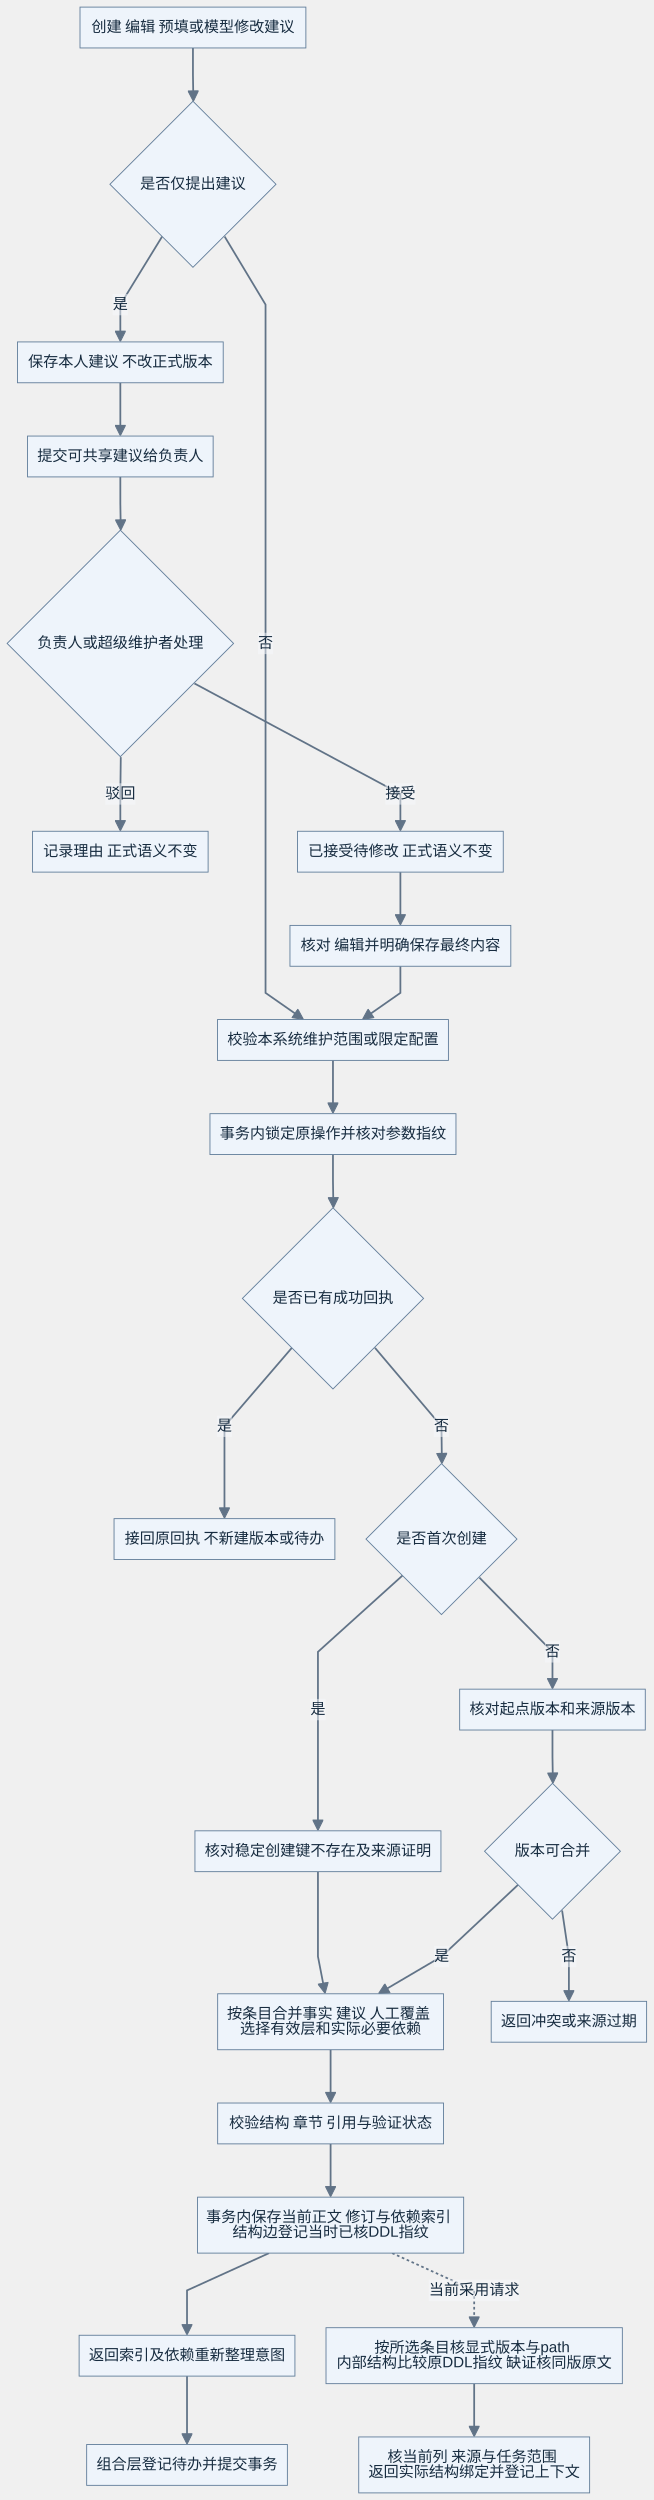
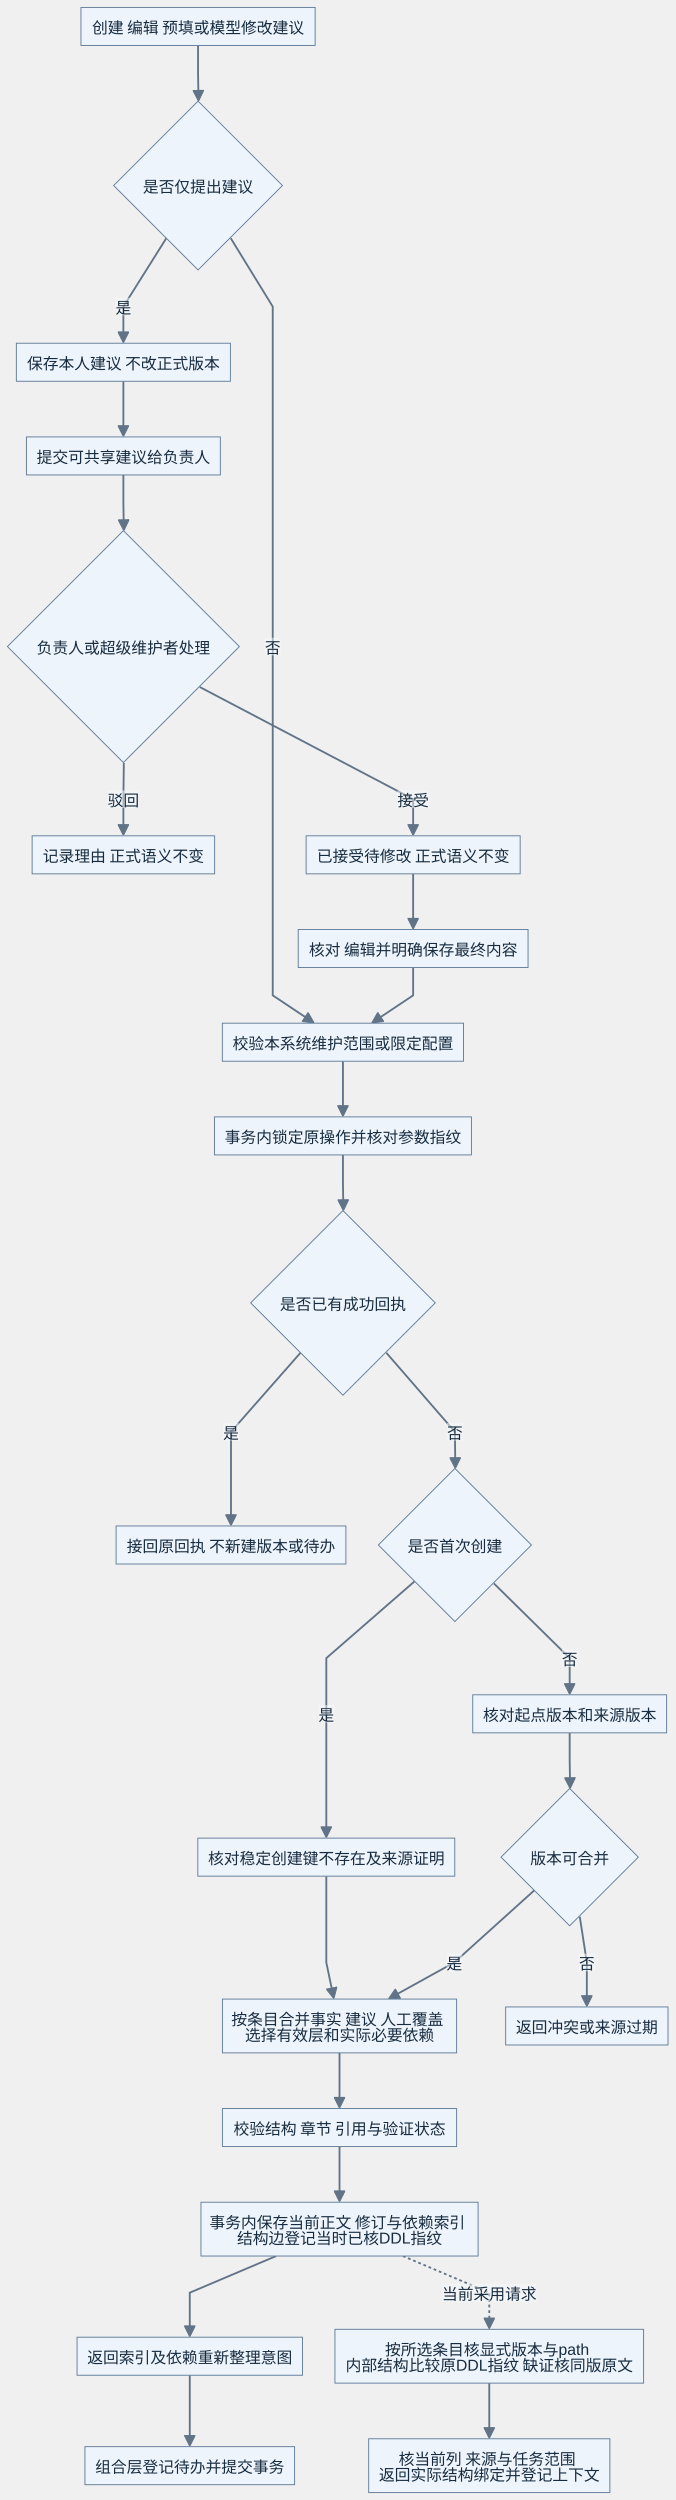
- <svg xmlns="http://www.w3.org/2000/svg" aria-roledescription="flowchart-v2" role="graphics-document document" viewBox="-8 -8 736.086 2815" height="2815" width="736.086" id="diagramF02">
+ <svg xmlns="http://www.w3.org/2000/svg" aria-roledescription="flowchart-v2" role="graphics-document document" viewBox="-8 -8 728.117 2695" height="2695" width="728.117" id="diagramF02">
  <style>#diagramF02{font-family:PingFang SC,Microsoft YaHei,Arial,sans-serif;font-size:17px;fill:#172c40;}#diagramF02 .error-icon{fill:#ffffff;}#diagramF02 .error-text{fill:#000000;stroke:#000000;}#diagramF02 .edge-thickness-normal{stroke-width:2px;}#diagramF02 .edge-thickness-thick{stroke-width:3.5px;}#diagramF02 .edge-pattern-solid{stroke-dasharray:0;}#diagramF02 .edge-pattern-dashed{stroke-dasharray:3;}#diagramF02 .edge-pattern-dotted{stroke-dasharray:2;}#diagramF02 .marker{fill:#617387;stroke:#617387;}#diagramF02 .marker.cross{stroke:#617387;}#diagramF02 svg{font-family:PingFang SC,Microsoft YaHei,Arial,sans-serif;font-size:17px;}#diagramF02 .label{font-family:PingFang SC,Microsoft YaHei,Arial,sans-serif;color:#172c40;}#diagramF02 .cluster-label text{fill:#000000;}#diagramF02 .cluster-label span,#diagramF02 p{color:#000000;}#diagramF02 .label text,#diagramF02 span,#diagramF02 p{fill:#172c40;color:#172c40;}#diagramF02 .node rect,#diagramF02 .node circle,#diagramF02 .node ellipse,#diagramF02 .node polygon,#diagramF02 .node path{fill:#eef4fb;stroke:#607c99;stroke-width:1px;}#diagramF02 .flowchart-label text{text-anchor:middle;}#diagramF02 .node .katex path{fill:#000;stroke:#000;stroke-width:1px;}#diagramF02 .node .label{text-align:center;}#diagramF02 .node.clickable{cursor:pointer;}#diagramF02 .arrowheadPath{fill:#0b0b0b;}#diagramF02 .edgePath .path{stroke:#617387;stroke-width:2.0px;}#diagramF02 .flowchart-link{stroke:#617387;fill:none;}#diagramF02 .edgeLabel{background-color:#f5f8fb;text-align:center;}#diagramF02 .edgeLabel rect{opacity:0.5;background-color:#f5f8fb;fill:#f5f8fb;}#diagramF02 .labelBkg{background-color:rgba(245, 248, 251, 0.5);}#diagramF02 .cluster rect{fill:#f7f9fc;stroke:#bccbd9;stroke-width:1px;}#diagramF02 .cluster text{fill:#000000;}#diagramF02 .cluster span,#diagramF02 p{color:#000000;}#diagramF02 div.mermaidTooltip{position:absolute;text-align:center;max-width:200px;padding:2px;font-family:PingFang SC,Microsoft YaHei,Arial,sans-serif;font-size:12px;background:#ffffff;border:1px solid hsl(0, 0%, 90%);border-radius:2px;pointer-events:none;z-index:100;}#diagramF02 .flowchartTitleText{text-anchor:middle;font-size:18px;fill:#172c40;}#diagramF02 :root{--mermaid-font-family:PingFang SC,Microsoft YaHei,Arial,sans-serif;}</style>
  <g>
    <marker orient="auto" markerHeight="12" markerWidth="12" markerUnits="userSpaceOnUse" refY="5" refX="6" viewBox="0 0 10 10" class="marker flowchart" id="diagramF02_flowchart-pointEnd">
      <path style="stroke-width: 1; stroke-dasharray: 1, 0;" class="arrowMarkerPath" d="M 0 0 L 10 5 L 0 10 z" />
    </marker>
    <marker orient="auto" markerHeight="12" markerWidth="12" markerUnits="userSpaceOnUse" refY="5" refX="4.5" viewBox="0 0 10 10" class="marker flowchart" id="diagramF02_flowchart-pointStart">
      <path style="stroke-width: 1; stroke-dasharray: 1, 0;" class="arrowMarkerPath" d="M 0 5 L 10 10 L 10 0 z" />
    </marker>
    <marker orient="auto" markerHeight="11" markerWidth="11" markerUnits="userSpaceOnUse" refY="5" refX="11" viewBox="0 0 10 10" class="marker flowchart" id="diagramF02_flowchart-circleEnd">
      <circle style="stroke-width: 1; stroke-dasharray: 1, 0;" class="arrowMarkerPath" r="5" cy="5" cx="5" />
    </marker>
    <marker orient="auto" markerHeight="11" markerWidth="11" markerUnits="userSpaceOnUse" refY="5" refX="-1" viewBox="0 0 10 10" class="marker flowchart" id="diagramF02_flowchart-circleStart">
      <circle style="stroke-width: 1; stroke-dasharray: 1, 0;" class="arrowMarkerPath" r="5" cy="5" cx="5" />
    </marker>
    <marker orient="auto" markerHeight="11" markerWidth="11" markerUnits="userSpaceOnUse" refY="5.2" refX="12" viewBox="0 0 11 11" class="marker cross flowchart" id="diagramF02_flowchart-crossEnd">
      <path style="stroke-width: 2; stroke-dasharray: 1, 0;" class="arrowMarkerPath" d="M 1,1 l 9,9 M 10,1 l -9,9" />
    </marker>
    <marker orient="auto" markerHeight="11" markerWidth="11" markerUnits="userSpaceOnUse" refY="5.2" refX="-1" viewBox="0 0 11 11" class="marker cross flowchart" id="diagramF02_flowchart-crossStart">
      <path style="stroke-width: 2; stroke-dasharray: 1, 0;" class="arrowMarkerPath" d="M 1,1 l 9,9 M 10,1 l -9,9" />
    </marker>
    <g class="root">
      <g class="clusters" />
      <g class="edgePaths">
-         <path marker-end="url(#diagramF02_flowchart-pointEnd)" style="fill:none;" class="edge-thickness-normal edge-pattern-solid flowchart-link LS-A LE-P" id="L-A-P-0" d="M209.25,46L209.25,76L209.663,101.201" />
-         <path marker-end="url(#diagramF02_flowchart-pointEnd)" style="fill:none;" class="edge-thickness-normal edge-pattern-solid flowchart-link LS-P LE-Q" id="L-P-Q-0" d="M174.566,258.316L127.5,335L127.5,371.7" />
-         <path marker-end="url(#diagramF02_flowchart-pointEnd)" style="fill:none;" class="edge-thickness-normal edge-pattern-solid flowchart-link LS-Q LE-Submit" id="L-Q-Submit-0" d="M127.5,423L127.5,453L127.5,477.7" />
-         <path marker-end="url(#diagramF02_flowchart-pointEnd)" style="fill:none;" class="edge-thickness-normal edge-pattern-solid flowchart-link LS-Submit LE-Decision" id="L-Submit-Decision-0" d="M127.5,529L127.5,559L127.913,584.201" />
-         <path marker-end="url(#diagramF02_flowchart-pointEnd)" style="fill:none;" class="edge-thickness-normal edge-pattern-solid flowchart-link LS-Decision LE-Rejected" id="L-Decision-Rejected-0" d="M128,844.5L127.5,886L127.5,922.7" />
-         <path marker-end="url(#diagramF02_flowchart-pointEnd)" style="fill:none;" class="edge-thickness-normal edge-pattern-solid flowchart-link LS-Decision LE-Accepted" id="L-Decision-Accepted-0" d="M210.926,761.574L442.836,886L442.836,922.7" />
-         <path marker-end="url(#diagramF02_flowchart-pointEnd)" style="fill:none;" class="edge-thickness-normal edge-pattern-solid flowchart-link LS-Accepted LE-R" id="L-Accepted-R-0" d="M442.836,974L442.836,1004L442.836,1028.7" />
-         <path marker-end="url(#diagramF02_flowchart-pointEnd)" style="fill:none;" class="edge-thickness-normal edge-pattern-solid flowchart-link LS-P LE-S" id="L-P-S-0" d="M244.934,258.316L291,335L291,400L291,453L291,506L291,559L291,716.5L291,886L291,951L291,1004L291,1057L291,1110L329.627,1136.966" />
-         <path marker-end="url(#diagramF02_flowchart-pointEnd)" style="fill:none;" class="edge-thickness-normal edge-pattern-solid flowchart-link LS-R LE-S" id="L-R-S-0" d="M442.836,1080L442.836,1110L404.209,1136.966" />
-         <path marker-end="url(#diagramF02_flowchart-pointEnd)" style="fill:none;" class="edge-thickness-normal edge-pattern-solid flowchart-link LS-S LE-O" id="L-S-O-0" d="M366.918,1186L366.918,1216L366.918,1240.7" />
-         <path marker-end="url(#diagramF02_flowchart-pointEnd)" style="fill:none;" class="edge-thickness-normal edge-pattern-solid flowchart-link LS-O LE-J" id="L-O-J-0" d="M366.918,1292L366.918,1322L367.331,1347.201" />
-         <path marker-end="url(#diagramF02_flowchart-pointEnd)" style="fill:none;" class="edge-thickness-normal edge-pattern-solid flowchart-link LS-J LE-T" id="L-J-T-0" d="M320.601,1509.683L244.75,1598L244.75,1696.7" />
-         <path marker-end="url(#diagramF02_flowchart-pointEnd)" style="fill:none;" class="edge-thickness-normal edge-pattern-solid flowchart-link LS-J LE-N" id="L-J-N-0" d="M414.235,1509.683L489.086,1598L489.524,1635.2" />
-         <path marker-end="url(#diagramF02_flowchart-pointEnd)" style="fill:none;" class="edge-thickness-normal edge-pattern-solid flowchart-link LS-N LE-K" id="L-N-K-0" d="M445.156,1766.07L350.004,1852L350.004,1917L350.004,1970L350.004,2048.2" />
-         <path marker-end="url(#diagramF02_flowchart-pointEnd)" style="fill:none;" class="edge-thickness-normal edge-pattern-solid flowchart-link LS-N LE-B" id="L-N-B-0" d="M531.749,1768.337L614.086,1852L614.086,1888.7" />
-         <path marker-end="url(#diagramF02_flowchart-pointEnd)" style="fill:none;" class="edge-thickness-normal edge-pattern-solid flowchart-link LS-K LE-E" id="L-K-E-0" d="M350.004,2099.5L350.004,2195L357.138,2231.797" />
-         <path marker-end="url(#diagramF02_flowchart-pointEnd)" style="fill:none;" class="edge-thickness-normal edge-pattern-solid flowchart-link LS-B LE-C" id="L-B-C-0" d="M614.086,1940L614.086,1970L614.499,1995.201" />
-         <path marker-end="url(#diagramF02_flowchart-pointEnd)" style="fill:none;" class="edge-thickness-normal edge-pattern-solid flowchart-link LS-C LE-D" id="L-C-D-0" d="M624.916,2143.17L632.586,2195L632.586,2240.2" />
-         <path marker-end="url(#diagramF02_flowchart-pointEnd)" style="fill:none;" class="edge-thickness-normal edge-pattern-solid flowchart-link LS-C LE-E" id="L-C-E-0" d="M575.341,2114.255L489.254,2195L422.394,2234.314" />
-         <path marker-end="url(#diagramF02_flowchart-pointEnd)" style="fill:none;" class="edge-thickness-normal edge-pattern-solid flowchart-link LS-E LE-F" id="L-E-F-0" d="M364.254,2300L364.254,2330L364.254,2354.7" />
-         <path marker-end="url(#diagramF02_flowchart-pointEnd)" style="fill:none;" class="edge-thickness-normal edge-pattern-solid flowchart-link LS-F LE-G" id="L-F-G-0" d="M364.254,2406L364.254,2436L364.254,2460.7" />
-         <path marker-end="url(#diagramF02_flowchart-pointEnd)" style="fill:none;" class="edge-thickness-normal edge-pattern-solid flowchart-link LS-G LE-H" id="L-G-H-0" d="M294.968,2529L202.586,2571L202.586,2616.2" />
-         <path marker-end="url(#diagramF02_flowchart-pointEnd)" style="fill:none;" class="edge-thickness-normal edge-pattern-solid flowchart-link LS-H LE-I" id="L-H-I-0" d="M202.586,2667.5L202.586,2706L202.586,2739.2" />
-         <path marker-end="url(#diagramF02_flowchart-pointEnd)" style="fill:none;stroke-width:2px;stroke-dasharray:3;" class="edge-thickness-normal edge-pattern-dotted flowchart-link LS-G LE-Read" id="L-G-Read-0" d="M433.54,2529L525.922,2571L525.922,2607.7" />
-         <path marker-end="url(#diagramF02_flowchart-pointEnd)" style="fill:none;" class="edge-thickness-normal edge-pattern-solid flowchart-link LS-Read LE-Bound" id="L-Read-Bound-0" d="M525.922,2676L525.922,2706L525.922,2730.7" />
+         <path marker-end="url(#diagramF02_flowchart-pointEnd)" style="fill:none;" class="edge-thickness-normal edge-pattern-solid flowchart-link LS-A LE-P" id="L-A-P-0" d="M205.5,41L205.5,71L205.913,96.201" />
+         <path marker-end="url(#diagramF02_flowchart-pointEnd)" style="fill:none;" class="edge-thickness-normal edge-pattern-solid flowchart-link LS-P LE-Q" id="L-P-Q-0" d="M171.282,248.782L125,322.5L125,356.7" />
+         <path marker-end="url(#diagramF02_flowchart-pointEnd)" style="fill:none;" class="edge-thickness-normal edge-pattern-solid flowchart-link LS-Q LE-Submit" id="L-Q-Submit-0" d="M125,403L125,433L125,457.7" />
+         <path marker-end="url(#diagramF02_flowchart-pointEnd)" style="fill:none;" class="edge-thickness-normal edge-pattern-solid flowchart-link LS-Submit LE-Decision" id="L-Submit-Decision-0" d="M125,504L125,534L125.413,559.201" />
+         <path marker-end="url(#diagramF02_flowchart-pointEnd)" style="fill:none;" class="edge-thickness-normal edge-pattern-solid flowchart-link LS-Decision LE-Rejected" id="L-Decision-Rejected-0" d="M125.5,814.5L125,853.5L125,887.7" />
+         <path marker-end="url(#diagramF02_flowchart-pointEnd)" style="fill:none;" class="edge-thickness-normal edge-pattern-solid flowchart-link LS-Decision LE-Accepted" id="L-Decision-Accepted-0" d="M207.38,732.62L437.367,853.5L437.367,887.7" />
+         <path marker-end="url(#diagramF02_flowchart-pointEnd)" style="fill:none;" class="edge-thickness-normal edge-pattern-solid flowchart-link LS-Accepted LE-R" id="L-Accepted-R-0" d="M437.367,934L437.367,964L437.367,988.7" />
+         <path marker-end="url(#diagramF02_flowchart-pointEnd)" style="fill:none;" class="edge-thickness-normal edge-pattern-solid flowchart-link LS-P LE-S" id="L-P-S-0" d="M240.718,248.782L286,322.5L286,382.5L286,433L286,483.5L286,534L286,689L286,853.5L286,913.5L286,964L286,1014.5L286,1065L326.552,1092.058" />
+         <path marker-end="url(#diagramF02_flowchart-pointEnd)" style="fill:none;" class="edge-thickness-normal edge-pattern-solid flowchart-link LS-R LE-S" id="L-R-S-0" d="M437.367,1035L437.367,1065L396.815,1092.058" />
+         <path marker-end="url(#diagramF02_flowchart-pointEnd)" style="fill:none;" class="edge-thickness-normal edge-pattern-solid flowchart-link LS-S LE-O" id="L-S-O-0" d="M361.684,1136L361.684,1166L361.684,1190.7" />
+         <path marker-end="url(#diagramF02_flowchart-pointEnd)" style="fill:none;" class="edge-thickness-normal edge-pattern-solid flowchart-link LS-O LE-J" id="L-O-J-0" d="M361.684,1237L361.684,1267L362.097,1292.201" />
+         <path marker-end="url(#diagramF02_flowchart-pointEnd)" style="fill:none;" class="edge-thickness-normal edge-pattern-solid flowchart-link LS-J LE-T" id="L-J-T-0" d="M315.943,1450.259L241,1535.5L241,1631.7" />
+         <path marker-end="url(#diagramF02_flowchart-pointEnd)" style="fill:none;" class="edge-thickness-normal edge-pattern-solid flowchart-link LS-J LE-N" id="L-J-N-0" d="M408.425,1450.259L482.367,1535.5L482.801,1570.2" />
+         <path marker-end="url(#diagramF02_flowchart-pointEnd)" style="fill:none;" class="edge-thickness-normal edge-pattern-solid flowchart-link LS-N LE-K" id="L-N-K-0" d="M438.988,1696.62L343.754,1779.5L343.754,1839.5L343.754,1890L343.754,1968.2" />
+         <path marker-end="url(#diagramF02_flowchart-pointEnd)" style="fill:none;" class="edge-thickness-normal edge-pattern-solid flowchart-link LS-N LE-B" id="L-N-B-0" d="M524.411,1698.956L606.117,1779.5L606.117,1813.7" />
+         <path marker-end="url(#diagramF02_flowchart-pointEnd)" style="fill:none;" class="edge-thickness-normal edge-pattern-solid flowchart-link LS-K LE-E" id="L-K-E-0" d="M343.754,2014.5L343.754,2107.5L350.892,2141.811" />
+         <path marker-end="url(#diagramF02_flowchart-pointEnd)" style="fill:none;" class="edge-thickness-normal edge-pattern-solid flowchart-link LS-B LE-C" id="L-B-C-0" d="M606.117,1860L606.117,1890L606.53,1915.201" />
+         <path marker-end="url(#diagramF02_flowchart-pointEnd)" style="fill:none;" class="edge-thickness-normal edge-pattern-solid flowchart-link LS-C LE-D" id="L-C-D-0" d="M616.988,2058.129L624.617,2107.5L624.617,2150.2" />
+         <path marker-end="url(#diagramF02_flowchart-pointEnd)" style="fill:none;" class="edge-thickness-normal edge-pattern-solid flowchart-link LS-C LE-E" id="L-C-E-0" d="M567.927,2029.81L481.754,2107.5L415.031,2144.433" />
+         <path marker-end="url(#diagramF02_flowchart-pointEnd)" style="fill:none;" class="edge-thickness-normal edge-pattern-solid flowchart-link LS-E LE-F" id="L-E-F-0" d="M358.004,2205L358.004,2235L358.004,2259.7" />
+         <path marker-end="url(#diagramF02_flowchart-pointEnd)" style="fill:none;" class="edge-thickness-normal edge-pattern-solid flowchart-link LS-F LE-G" id="L-F-G-0" d="M358.004,2306L358.004,2336L358.004,2360.7" />
+         <path marker-end="url(#diagramF02_flowchart-pointEnd)" style="fill:none;" class="edge-thickness-normal edge-pattern-solid flowchart-link LS-G LE-H" id="L-G-H-0" d="M289.66,2424L196.57,2463.5L196.57,2506.2" />
+         <path marker-end="url(#diagramF02_flowchart-pointEnd)" style="fill:none;" class="edge-thickness-normal edge-pattern-solid flowchart-link LS-H LE-I" id="L-H-I-0" d="M196.57,2552.5L196.57,2591L196.57,2624.2" />
+         <path marker-end="url(#diagramF02_flowchart-pointEnd)" style="fill:none;stroke-width:2px;stroke-dasharray:3;" class="edge-thickness-normal edge-pattern-dotted flowchart-link LS-G LE-Read" id="L-G-Read-0" d="M426.348,2424L519.438,2463.5L519.438,2497.7" />
+         <path marker-end="url(#diagramF02_flowchart-pointEnd)" style="fill:none;" class="edge-thickness-normal edge-pattern-solid flowchart-link LS-Read LE-Bound" id="L-Read-Bound-0" d="M519.438,2561L519.438,2591L519.438,2615.7" />
      </g>
      <g class="edgeLabels">
        <g class="edgeLabel">
          <g transform="translate(0, 0)" class="label">
            <rect height="0" width="0" ry="0" rx="0" />
            <text style="">
              <tspan class="row" x="0" dy="1em" xml:space="preserve" />
            </text>
          </g>
        </g>
-         <g transform="translate(127.5, 335)" class="edgeLabel">
-           <g transform="translate(-8.5, -12)" class="label">
-             <rect height="24" width="17" ry="0" rx="0" />
+         <g transform="translate(125, 322.5)" class="edgeLabel">
+           <g transform="translate(-8.5, -9.5)" class="label">
+             <rect height="19" width="17" ry="0" rx="0" />
            <text style="">
              <tspan class="row" x="0" dy="1em" xml:space="preserve">是</tspan>
            </text>
          </g>
        </g>
        <g class="edgeLabel">
          <g transform="translate(0, 0)" class="label">
            <rect height="0" width="0" ry="0" rx="0" />
            <text style="">
              <tspan class="row" x="0" dy="1em" xml:space="preserve" />
            </text>
          </g>
        </g>
        <g class="edgeLabel">
          <g transform="translate(0, 0)" class="label">
            <rect height="0" width="0" ry="0" rx="0" />
            <text style="">
              <tspan class="row" x="0" dy="1em" xml:space="preserve" />
            </text>
          </g>
        </g>
-         <g transform="translate(127.5, 886)" class="edgeLabel">
-           <g transform="translate(-17, -12)" class="label">
-             <rect height="24" width="33.985" ry="0" rx="0" />
+         <g transform="translate(125, 853.5)" class="edgeLabel">
+           <g transform="translate(-17, -9.5)" class="label">
+             <rect height="19" width="34" ry="0" rx="0" />
            <text style="">
              <tspan class="row" x="0" dy="1em" xml:space="preserve">驳回</tspan>
            </text>
          </g>
        </g>
-         <g transform="translate(442.8359, 886)" class="edgeLabel">
-           <g transform="translate(-17, -12)" class="label">
-             <rect height="24" width="33.985" ry="0" rx="0" />
+         <g transform="translate(437.3672, 853.5)" class="edgeLabel">
+           <g transform="translate(-17, -9.5)" class="label">
+             <rect height="19" width="34" ry="0" rx="0" />
            <text style="">
              <tspan class="row" x="0" dy="1em" xml:space="preserve">接受</tspan>
            </text>
          </g>
        </g>
        <g class="edgeLabel">
          <g transform="translate(0, 0)" class="label">
            <rect height="0" width="0" ry="0" rx="0" />
            <text style="">
              <tspan class="row" x="0" dy="1em" xml:space="preserve" />
            </text>
          </g>
        </g>
-         <g transform="translate(291, 716.5)" class="edgeLabel">
-           <g transform="translate(-8.5, -12)" class="label">
-             <rect height="24" width="17" ry="0" rx="0" />
+         <g transform="translate(286, 689)" class="edgeLabel">
+           <g transform="translate(-8.5, -9.5)" class="label">
+             <rect height="19" width="17" ry="0" rx="0" />
            <text style="">
              <tspan class="row" x="0" dy="1em" xml:space="preserve">否</tspan>
            </text>
          </g>
        </g>
        <g class="edgeLabel">
          <g transform="translate(0, 0)" class="label">
            <rect height="0" width="0" ry="0" rx="0" />
            <text style="">
              <tspan class="row" x="0" dy="1em" xml:space="preserve" />
            </text>
          </g>
        </g>
        <g class="edgeLabel">
          <g transform="translate(0, 0)" class="label">
            <rect height="0" width="0" ry="0" rx="0" />
            <text style="">
              <tspan class="row" x="0" dy="1em" xml:space="preserve" />
            </text>
          </g>
        </g>
        <g class="edgeLabel">
          <g transform="translate(0, 0)" class="label">
            <rect height="0" width="0" ry="0" rx="0" />
            <text style="">
              <tspan class="row" x="0" dy="1em" xml:space="preserve" />
            </text>
          </g>
        </g>
-         <g transform="translate(244.75, 1598)" class="edgeLabel">
-           <g transform="translate(-8.5, -12)" class="label">
-             <rect height="24" width="17" ry="0" rx="0" />
+         <g transform="translate(241, 1535.5)" class="edgeLabel">
+           <g transform="translate(-8.5, -9.5)" class="label">
+             <rect height="19" width="17" ry="0" rx="0" />
            <text style="">
              <tspan class="row" x="0" dy="1em" xml:space="preserve">是</tspan>
            </text>
          </g>
        </g>
-         <g transform="translate(489.0859, 1598)" class="edgeLabel">
-           <g transform="translate(-8.5, -12)" class="label">
-             <rect height="24" width="17" ry="0" rx="0" />
+         <g transform="translate(482.3672, 1535.5)" class="edgeLabel">
+           <g transform="translate(-8.5, -9.5)" class="label">
+             <rect height="19" width="17" ry="0" rx="0" />
            <text style="">
              <tspan class="row" x="0" dy="1em" xml:space="preserve">否</tspan>
            </text>
          </g>
        </g>
-         <g transform="translate(350.0039, 1917)" class="edgeLabel">
-           <g transform="translate(-8.5, -12)" class="label">
-             <rect height="24" width="17" ry="0" rx="0" />
+         <g transform="translate(343.7539, 1839.5)" class="edgeLabel">
+           <g transform="translate(-8.5, -9.5)" class="label">
+             <rect height="19" width="17" ry="0" rx="0" />
            <text style="">
              <tspan class="row" x="0" dy="1em" xml:space="preserve">是</tspan>
            </text>
          </g>
        </g>
-         <g transform="translate(614.0859, 1852)" class="edgeLabel">
-           <g transform="translate(-8.5, -12)" class="label">
-             <rect height="24" width="17" ry="0" rx="0" />
+         <g transform="translate(606.1172, 1779.5)" class="edgeLabel">
+           <g transform="translate(-8.5, -9.5)" class="label">
+             <rect height="19" width="17" ry="0" rx="0" />
            <text style="">
              <tspan class="row" x="0" dy="1em" xml:space="preserve">否</tspan>
            </text>
          </g>
        </g>
        <g class="edgeLabel">
          <g transform="translate(0, 0)" class="label">
            <rect height="0" width="0" ry="0" rx="0" />
            <text style="">
              <tspan class="row" x="0" dy="1em" xml:space="preserve" />
            </text>
          </g>
        </g>
        <g class="edgeLabel">
          <g transform="translate(0, 0)" class="label">
            <rect height="0" width="0" ry="0" rx="0" />
            <text style="">
              <tspan class="row" x="0" dy="1em" xml:space="preserve" />
            </text>
          </g>
        </g>
-         <g transform="translate(632.5859, 2195)" class="edgeLabel">
-           <g transform="translate(-8.5, -12)" class="label">
-             <rect height="24" width="17" ry="0" rx="0" />
+         <g transform="translate(624.6172, 2107.5)" class="edgeLabel">
+           <g transform="translate(-8.5, -9.5)" class="label">
+             <rect height="19" width="17" ry="0" rx="0" />
            <text style="">
              <tspan class="row" x="0" dy="1em" xml:space="preserve">否</tspan>
            </text>
          </g>
        </g>
-         <g transform="translate(489.2539, 2195)" class="edgeLabel">
-           <g transform="translate(-8.5, -12)" class="label">
-             <rect height="24" width="17" ry="0" rx="0" />
+         <g transform="translate(481.7539, 2107.5)" class="edgeLabel">
+           <g transform="translate(-8.5, -9.5)" class="label">
+             <rect height="19" width="17" ry="0" rx="0" />
            <text style="">
              <tspan class="row" x="0" dy="1em" xml:space="preserve">是</tspan>
            </text>
          </g>
        </g>
        <g class="edgeLabel">
          <g transform="translate(0, 0)" class="label">
            <rect height="0" width="0" ry="0" rx="0" />
            <text style="">
              <tspan class="row" x="0" dy="1em" xml:space="preserve" />
            </text>
          </g>
        </g>
        <g class="edgeLabel">
          <g transform="translate(0, 0)" class="label">
            <rect height="0" width="0" ry="0" rx="0" />
            <text style="">
              <tspan class="row" x="0" dy="1em" xml:space="preserve" />
            </text>
          </g>
        </g>
        <g class="edgeLabel">
          <g transform="translate(0, 0)" class="label">
            <rect height="0" width="0" ry="0" rx="0" />
            <text style="">
              <tspan class="row" x="0" dy="1em" xml:space="preserve" />
            </text>
          </g>
        </g>
        <g class="edgeLabel">
          <g transform="translate(0, 0)" class="label">
            <rect height="0" width="0" ry="0" rx="0" />
            <text style="">
              <tspan class="row" x="0" dy="1em" xml:space="preserve" />
            </text>
          </g>
        </g>
-         <g transform="translate(525.9219, 2571)" class="edgeLabel">
-           <g transform="translate(-51, -12)" class="label">
-             <rect height="24" width="101.954" ry="0" rx="0" />
+         <g transform="translate(519.4375, 2463.5)" class="edgeLabel">
+           <g transform="translate(-51, -9.5)" class="label">
+             <rect height="19" width="102.001" ry="0" rx="0" />
            <text style="">
              <tspan class="row" x="0" dy="1em" xml:space="preserve">当前采用请求</tspan>
            </text>
          </g>
        </g>
        <g class="edgeLabel">
          <g transform="translate(0, 0)" class="label">
            <rect height="0" width="0" ry="0" rx="0" />
            <text style="">
              <tspan class="row" x="0" dy="1em" xml:space="preserve" />
            </text>
          </g>
        </g>
      </g>
      <g class="nodes">
-         <g transform="translate(209.25, 23)" data-id="A" data-node="true" id="flowchart-A-0" class="node default default flowchart-label">
-           <rect height="46" width="254.328" y="-23" x="-127.164" ry="0" rx="0" style="" class="basic label-container" />
-           <g transform="translate(0, -12)" style="" class="label">
+         <g transform="translate(205.5, 20.5)" data-id="A" data-node="true" id="flowchart-A-150" class="node default default flowchart-label">
+           <rect height="41" width="252.453" y="-20.5" x="-126.227" ry="0" rx="0" style="" class="basic label-container" />
+           <g transform="translate(0, -9.5)" style="" class="label">
            <rect />
            <text style="">
              <tspan class="row" x="0" dy="1em" xml:space="preserve">创建 编辑 预填或模型修改建议</tspan>
            </text>
          </g>
        </g>
-         <g transform="translate(209.25, 199.5)" data-id="P" data-node="true" id="flowchart-P-1" class="node default default flowchart-label">
-           <polygon style="" transform="translate(-93.5,93.5)" class="label-container" points="93.5,0 187,-93.5 93.5,-187 0,-93.5" />
-           <g transform="translate(0, -12)" style="" class="label">
+         <g transform="translate(205.5, 192)" data-id="P" data-node="true" id="flowchart-P-151" class="node default default flowchart-label">
+           <polygon style="" transform="translate(-91,91)" class="label-container" points="91,0 182,-91 91,-182 0,-91" />
+           <g transform="translate(0, -9.5)" style="" class="label">
            <rect />
            <text style="">
              <tspan class="row" x="0" dy="1em" xml:space="preserve">是否仅提出建议</tspan>
            </text>
          </g>
        </g>
-         <g transform="translate(127.5, 400)" data-id="Q" data-node="true" id="flowchart-Q-3" class="node default default flowchart-label">
-           <rect height="46" width="231.672" y="-23" x="-115.836" ry="0" rx="0" style="" class="basic label-container" />
-           <g transform="translate(0, -12)" style="" class="label">
+         <g transform="translate(125, 382.5)" data-id="Q" data-node="true" id="flowchart-Q-153" class="node default default flowchart-label">
+           <rect height="41" width="230.734" y="-20.5" x="-115.367" ry="0" rx="0" style="" class="basic label-container" />
+           <g transform="translate(0, -9.5)" style="" class="label">
            <rect />
            <text style="">
              <tspan class="row" x="0" dy="1em" xml:space="preserve">保存本人建议 不改正式版本</tspan>
            </text>
          </g>
        </g>
-         <g transform="translate(127.5, 506)" data-id="Submit" data-node="true" id="flowchart-Submit-5" class="node default default flowchart-label">
-           <rect height="46" width="209" y="-23" x="-104.5" ry="0" rx="0" style="" class="basic label-container" />
-           <g transform="translate(0, -12)" style="" class="label">
+         <g transform="translate(125, 483.5)" data-id="Submit" data-node="true" id="flowchart-Submit-155" class="node default default flowchart-label">
+           <rect height="41" width="209" y="-20.5" x="-104.5" ry="0" rx="0" style="" class="basic label-container" />
+           <g transform="translate(0, -9.5)" style="" class="label">
            <rect />
            <text style="">
              <tspan class="row" x="0" dy="1em" xml:space="preserve">提交可共享建议给负责人</tspan>
            </text>
          </g>
        </g>
-         <g transform="translate(127.5, 716.5)" data-id="Decision" data-node="true" id="flowchart-Decision-7" class="node default default flowchart-label">
-           <polygon style="" transform="translate(-127.5,127.5)" class="label-container" points="127.5,0 255,-127.5 127.5,-255 0,-127.5" />
-           <g transform="translate(0, -12)" style="" class="label">
+         <g transform="translate(125, 689)" data-id="Decision" data-node="true" id="flowchart-Decision-157" class="node default default flowchart-label">
+           <polygon style="" transform="translate(-125,125)" class="label-container" points="125,0 250,-125 125,-250 0,-125" />
+           <g transform="translate(0, -9.5)" style="" class="label">
            <rect />
            <text style="">
              <tspan class="row" x="0" dy="1em" xml:space="preserve">负责人或超级维护者处理</tspan>
            </text>
          </g>
        </g>
-         <g transform="translate(127.5, 951)" data-id="Rejected" data-node="true" id="flowchart-Rejected-9" class="node default default flowchart-label">
-           <rect height="46" width="197.672" y="-23" x="-98.836" ry="0" rx="0" style="" class="basic label-container" />
-           <g transform="translate(0, -12)" style="" class="label">
+         <g transform="translate(125, 913.5)" data-id="Rejected" data-node="true" id="flowchart-Rejected-159" class="node default default flowchart-label">
+           <rect height="41" width="196.734" y="-20.5" x="-98.367" ry="0" rx="0" style="" class="basic label-container" />
+           <g transform="translate(0, -9.5)" style="" class="label">
            <rect />
            <text style="">
              <tspan class="row" x="0" dy="1em" xml:space="preserve">记录理由 正式语义不变</tspan>
            </text>
          </g>
        </g>
-         <g transform="translate(442.8359, 951)" data-id="Accepted" data-node="true" id="flowchart-Accepted-11" class="node default default flowchart-label">
-           <rect height="46" width="231.672" y="-23" x="-115.836" ry="0" rx="0" style="" class="basic label-container" />
-           <g transform="translate(0, -12)" style="" class="label">
+         <g transform="translate(437.3672, 913.5)" data-id="Accepted" data-node="true" id="flowchart-Accepted-161" class="node default default flowchart-label">
+           <rect height="41" width="230.734" y="-20.5" x="-115.367" ry="0" rx="0" style="" class="basic label-container" />
+           <g transform="translate(0, -9.5)" style="" class="label">
            <rect />
            <text style="">
              <tspan class="row" x="0" dy="1em" xml:space="preserve">已接受待修改 正式语义不变</tspan>
            </text>
          </g>
        </g>
-         <g transform="translate(442.8359, 1057)" data-id="R" data-node="true" id="flowchart-R-13" class="node default default flowchart-label">
-           <rect height="46" width="248.672" y="-23" x="-124.336" ry="0" rx="0" style="" class="basic label-container" />
-           <g transform="translate(0, -12)" style="" class="label">
+         <g transform="translate(437.3672, 1014.5)" data-id="R" data-node="true" id="flowchart-R-163" class="node default default flowchart-label">
+           <rect height="41" width="247.734" y="-20.5" x="-123.867" ry="0" rx="0" style="" class="basic label-container" />
+           <g transform="translate(0, -9.5)" style="" class="label">
            <rect />
            <text style="">
              <tspan class="row" x="0" dy="1em" xml:space="preserve">核对 编辑并明确保存最终内容</tspan>
            </text>
          </g>
        </g>
-         <g transform="translate(366.918, 1163)" data-id="S" data-node="true" id="flowchart-S-15" class="node default default flowchart-label">
-           <rect height="46" width="260" y="-23" x="-130" ry="0" rx="0" style="" class="basic label-container" />
-           <g transform="translate(0, -12)" style="" class="label">
+         <g transform="translate(361.6836, 1115.5)" data-id="S" data-node="true" id="flowchart-S-165" class="node default default flowchart-label">
+           <rect height="41" width="260" y="-20.5" x="-130" ry="0" rx="0" style="" class="basic label-container" />
+           <g transform="translate(0, -9.5)" style="" class="label">
            <rect />
            <text style="">
              <tspan class="row" x="0" dy="1em" xml:space="preserve">校验本系统维护范围或限定配置</tspan>
            </text>
          </g>
        </g>
-         <g transform="translate(366.918, 1269)" data-id="O" data-node="true" id="flowchart-O-19" class="node default default flowchart-label">
-           <rect height="46" width="277" y="-23" x="-138.5" ry="0" rx="0" style="" class="basic label-container" />
-           <g transform="translate(0, -12)" style="" class="label">
+         <g transform="translate(361.6836, 1216.5)" data-id="O" data-node="true" id="flowchart-O-169" class="node default default flowchart-label">
+           <rect height="41" width="277" y="-20.5" x="-138.5" ry="0" rx="0" style="" class="basic label-container" />
+           <g transform="translate(0, -9.5)" style="" class="label">
            <rect />
            <text style="">
              <tspan class="row" x="0" dy="1em" xml:space="preserve">事务内锁定原操作并核对参数指纹</tspan>
            </text>
          </g>
        </g>
-         <g transform="translate(366.918, 1454)" data-id="J" data-node="true" id="flowchart-J-21" class="node default default flowchart-label">
-           <polygon style="" transform="translate(-102,102)" class="label-container" points="102,0 204,-102 102,-204 0,-102" />
-           <g transform="translate(0, -12)" style="" class="label">
+         <g transform="translate(361.6836, 1396.5)" data-id="J" data-node="true" id="flowchart-J-171" class="node default default flowchart-label">
+           <polygon style="" transform="translate(-99.5,99.5)" class="label-container" points="99.5,0 199,-99.5 99.5,-199 0,-99.5" />
+           <g transform="translate(0, -9.5)" style="" class="label">
            <rect />
            <text style="">
              <tspan class="row" x="0" dy="1em" xml:space="preserve">是否已有成功回执</tspan>
            </text>
          </g>
        </g>
-         <g transform="translate(244.75, 1725)" data-id="T" data-node="true" id="flowchart-T-23" class="node default default flowchart-label">
-           <rect height="46" width="248.672" y="-23" x="-124.336" ry="0" rx="0" style="" class="basic label-container" />
-           <g transform="translate(0, -12)" style="" class="label">
+         <g transform="translate(241, 1657.5)" data-id="T" data-node="true" id="flowchart-T-173" class="node default default flowchart-label">
+           <rect height="41" width="247.734" y="-20.5" x="-123.867" ry="0" rx="0" style="" class="basic label-container" />
+           <g transform="translate(0, -9.5)" style="" class="label">
            <rect />
            <text style="">
              <tspan class="row" x="0" dy="1em" xml:space="preserve">接回原回执 不新建版本或待办</tspan>
            </text>
          </g>
        </g>
-         <g transform="translate(489.0859, 1725)" data-id="N" data-node="true" id="flowchart-N-25" class="node default default flowchart-label">
-           <polygon style="" transform="translate(-85,85)" class="label-container" points="85,0 170,-85 85,-170 0,-85" />
-           <g transform="translate(0, -12)" style="" class="label">
+         <g transform="translate(482.3672, 1657.5)" data-id="N" data-node="true" id="flowchart-N-175" class="node default default flowchart-label">
+           <polygon style="" transform="translate(-82.5,82.5)" class="label-container" points="82.5,0 165,-82.5 82.5,-165 0,-82.5" />
+           <g transform="translate(0, -9.5)" style="" class="label">
            <rect />
            <text style="">
              <tspan class="row" x="0" dy="1em" xml:space="preserve">是否首次创建</tspan>
            </text>
          </g>
        </g>
-         <g transform="translate(350.0039, 2076.5)" data-id="K" data-node="true" id="flowchart-K-27" class="node default default flowchart-label">
-           <rect height="46" width="277" y="-23" x="-138.5" ry="0" rx="0" style="" class="basic label-container" />
-           <g transform="translate(0, -12)" style="" class="label">
+         <g transform="translate(343.7539, 1994)" data-id="K" data-node="true" id="flowchart-K-177" class="node default default flowchart-label">
+           <rect height="41" width="277" y="-20.5" x="-138.5" ry="0" rx="0" style="" class="basic label-container" />
+           <g transform="translate(0, -9.5)" style="" class="label">
            <rect />
            <text style="">
              <tspan class="row" x="0" dy="1em" xml:space="preserve">核对稳定创建键不存在及来源证明</tspan>
            </text>
          </g>
        </g>
-         <g transform="translate(614.0859, 1917)" data-id="B" data-node="true" id="flowchart-B-29" class="node default default flowchart-label">
-           <rect height="46" width="209" y="-23" x="-104.5" ry="0" rx="0" style="" class="basic label-container" />
-           <g transform="translate(0, -12)" style="" class="label">
+         <g transform="translate(606.1172, 1839.5)" data-id="B" data-node="true" id="flowchart-B-179" class="node default default flowchart-label">
+           <rect height="41" width="209" y="-20.5" x="-104.5" ry="0" rx="0" style="" class="basic label-container" />
+           <g transform="translate(0, -9.5)" style="" class="label">
            <rect />
            <text style="">
              <tspan class="row" x="0" dy="1em" xml:space="preserve">核对起点版本和来源版本</tspan>
            </text>
          </g>
        </g>
-         <g transform="translate(364.2539, 2268.5)" data-id="E" data-node="true" id="flowchart-E-31" class="node default default flowchart-label">
-           <rect height="63" width="254.328" y="-31.5" x="-127.164" ry="0" rx="0" style="" class="basic label-container" />
-           <g transform="translate(0, -20.5)" style="" class="label">
+         <g transform="translate(358.0039, 2176)" data-id="E" data-node="true" id="flowchart-E-181" class="node default default flowchart-label">
+           <rect height="58" width="252.453" y="-29" x="-126.227" ry="0" rx="0" style="" class="basic label-container" />
+           <g transform="translate(0, -18)" style="" class="label">
            <rect />
            <text style="">
              <tspan class="row" x="0" dy="1em" xml:space="preserve">按条目合并事实 建议 人工覆盖</tspan>
              <tspan class="row" x="0" dy="1em" xml:space="preserve">选择有效层和实际必要依赖</tspan>
            </text>
          </g>
        </g>
-         <g transform="translate(614.0859, 2076.5)" data-id="C" data-node="true" id="flowchart-C-33" class="node default default flowchart-label">
-           <polygon style="" transform="translate(-76.5,76.5)" class="label-container" points="76.5,0 153,-76.5 76.5,-153 0,-76.5" />
-           <g transform="translate(0, -12)" style="" class="label">
+         <g transform="translate(606.1172, 1994)" data-id="C" data-node="true" id="flowchart-C-183" class="node default default flowchart-label">
+           <polygon style="" transform="translate(-74,74)" class="label-container" points="74,0 148,-74 74,-148 0,-74" />
+           <g transform="translate(0, -9.5)" style="" class="label">
            <rect />
            <text style="">
              <tspan class="row" x="0" dy="1em" xml:space="preserve">版本可合并</tspan>
            </text>
          </g>
        </g>
-         <g transform="translate(632.5859, 2268.5)" data-id="D" data-node="true" id="flowchart-D-35" class="node default default flowchart-label">
-           <rect height="46" width="175" y="-23" x="-87.5" ry="0" rx="0" style="" class="basic label-container" />
-           <g transform="translate(0, -12)" style="" class="label">
+         <g transform="translate(624.6172, 2176)" data-id="D" data-node="true" id="flowchart-D-185" class="node default default flowchart-label">
+           <rect height="41" width="175" y="-20.5" x="-87.5" ry="0" rx="0" style="" class="basic label-container" />
+           <g transform="translate(0, -9.5)" style="" class="label">
            <rect />
            <text style="">
              <tspan class="row" x="0" dy="1em" xml:space="preserve">返回冲突或来源过期</tspan>
            </text>
          </g>
        </g>
-         <g transform="translate(364.2539, 2383)" data-id="F" data-node="true" id="flowchart-F-39" class="node default default flowchart-label">
-           <rect height="46" width="254.328" y="-23" x="-127.164" ry="0" rx="0" style="" class="basic label-container" />
-           <g transform="translate(0, -12)" style="" class="label">
+         <g transform="translate(358.0039, 2285.5)" data-id="F" data-node="true" id="flowchart-F-189" class="node default default flowchart-label">
+           <rect height="41" width="252.453" y="-20.5" x="-126.227" ry="0" rx="0" style="" class="basic label-container" />
+           <g transform="translate(0, -9.5)" style="" class="label">
            <rect />
            <text style="">
              <tspan class="row" x="0" dy="1em" xml:space="preserve">校验结构 章节 引用与验证状态</tspan>
            </text>
          </g>
        </g>
-         <g transform="translate(364.2539, 2497.5)" data-id="G" data-node="true" id="flowchart-G-41" class="node default default flowchart-label">
-           <rect height="63" width="299.672" y="-31.5" x="-149.836" ry="0" rx="0" style="" class="basic label-container" />
-           <g transform="translate(0, -20.5)" style="" class="label">
+         <g transform="translate(358.0039, 2395)" data-id="G" data-node="true" id="flowchart-G-191" class="node default default flowchart-label">
+           <rect height="58" width="298.734" y="-29" x="-149.367" ry="0" rx="0" style="" class="basic label-container" />
+           <g transform="translate(0, -18)" style="" class="label">
            <rect />
            <text style="">
              <tspan class="row" x="0" dy="1em" xml:space="preserve">事务内保存当前正文 修订与依赖索引</tspan>
              <tspan class="row" x="0" dy="1em" xml:space="preserve">结构边登记当时已核DDL指纹</tspan>
            </text>
          </g>
        </g>
-         <g transform="translate(202.5859, 2644.5)" data-id="H" data-node="true" id="flowchart-H-43" class="node default default flowchart-label">
-           <rect height="46" width="243" y="-23" x="-121.5" ry="0" rx="0" style="" class="basic label-container" />
-           <g transform="translate(0, -12)" style="" class="label">
+         <g transform="translate(196.5703, 2532)" data-id="H" data-node="true" id="flowchart-H-193" class="node default default flowchart-label">
+           <rect height="41" width="243" y="-20.5" x="-121.5" ry="0" rx="0" style="" class="basic label-container" />
+           <g transform="translate(0, -9.5)" style="" class="label">
            <rect />
            <text style="">
              <tspan class="row" x="0" dy="1em" xml:space="preserve">返回索引及依赖重新整理意图</tspan>
            </text>
          </g>
        </g>
-         <g transform="translate(202.5859, 2767.5)" data-id="I" data-node="true" id="flowchart-I-45" class="node default default flowchart-label">
-           <rect height="46" width="226" y="-23" x="-113" ry="0" rx="0" style="" class="basic label-container" />
-           <g transform="translate(0, -12)" style="" class="label">
+         <g transform="translate(196.5703, 2650)" data-id="I" data-node="true" id="flowchart-I-195" class="node default default flowchart-label">
+           <rect height="41" width="226" y="-20.5" x="-113" ry="0" rx="0" style="" class="basic label-container" />
+           <g transform="translate(0, -9.5)" style="" class="label">
            <rect />
            <text style="">
              <tspan class="row" x="0" dy="1em" xml:space="preserve">组合层登记待办并提交事务</tspan>
            </text>
          </g>
        </g>
-         <g transform="translate(525.9219, 2644.5)" data-id="Read" data-node="true" id="flowchart-Read-47" class="node default default flowchart-label">
-           <rect height="63" width="333.672" y="-31.5" x="-166.836" ry="0" rx="0" style="" class="basic label-container" />
-           <g transform="translate(0, -20.5)" style="" class="label">
+         <g transform="translate(519.4375, 2532)" data-id="Read" data-node="true" id="flowchart-Read-197" class="node default default flowchart-label">
+           <rect height="58" width="332.734" y="-29" x="-166.367" ry="0" rx="0" style="" class="basic label-container" />
+           <g transform="translate(0, -18)" style="" class="label">
            <rect />
            <text style="">
              <tspan class="row" x="0" dy="1em" xml:space="preserve">按所选条目核显式版本与path</tspan>
              <tspan class="row" x="0" dy="1em" xml:space="preserve">内部结构比较原DDL指纹 缺证核同版原文</tspan>
            </text>
          </g>
        </g>
-         <g transform="translate(525.9219, 2767.5)" data-id="Bound" data-node="true" id="flowchart-Bound-49" class="node default default flowchart-label">
-           <rect height="63" width="260" y="-31.5" x="-130" ry="0" rx="0" style="" class="basic label-container" />
-           <g transform="translate(0, -20.5)" style="" class="label">
+         <g transform="translate(519.4375, 2650)" data-id="Bound" data-node="true" id="flowchart-Bound-199" class="node default default flowchart-label">
+           <rect height="58" width="260" y="-29" x="-130" ry="0" rx="0" style="" class="basic label-container" />
+           <g transform="translate(0, -18)" style="" class="label">
            <rect />
            <text style="">
              <tspan class="row" x="0" dy="1em" xml:space="preserve">核当前列 来源与任务范围</tspan>
              <tspan class="row" x="0" dy="1em" xml:space="preserve">返回实际结构绑定并登记上下文</tspan>
            </text>
          </g>
        </g>
      </g>
    </g>
  </g>
</svg>
